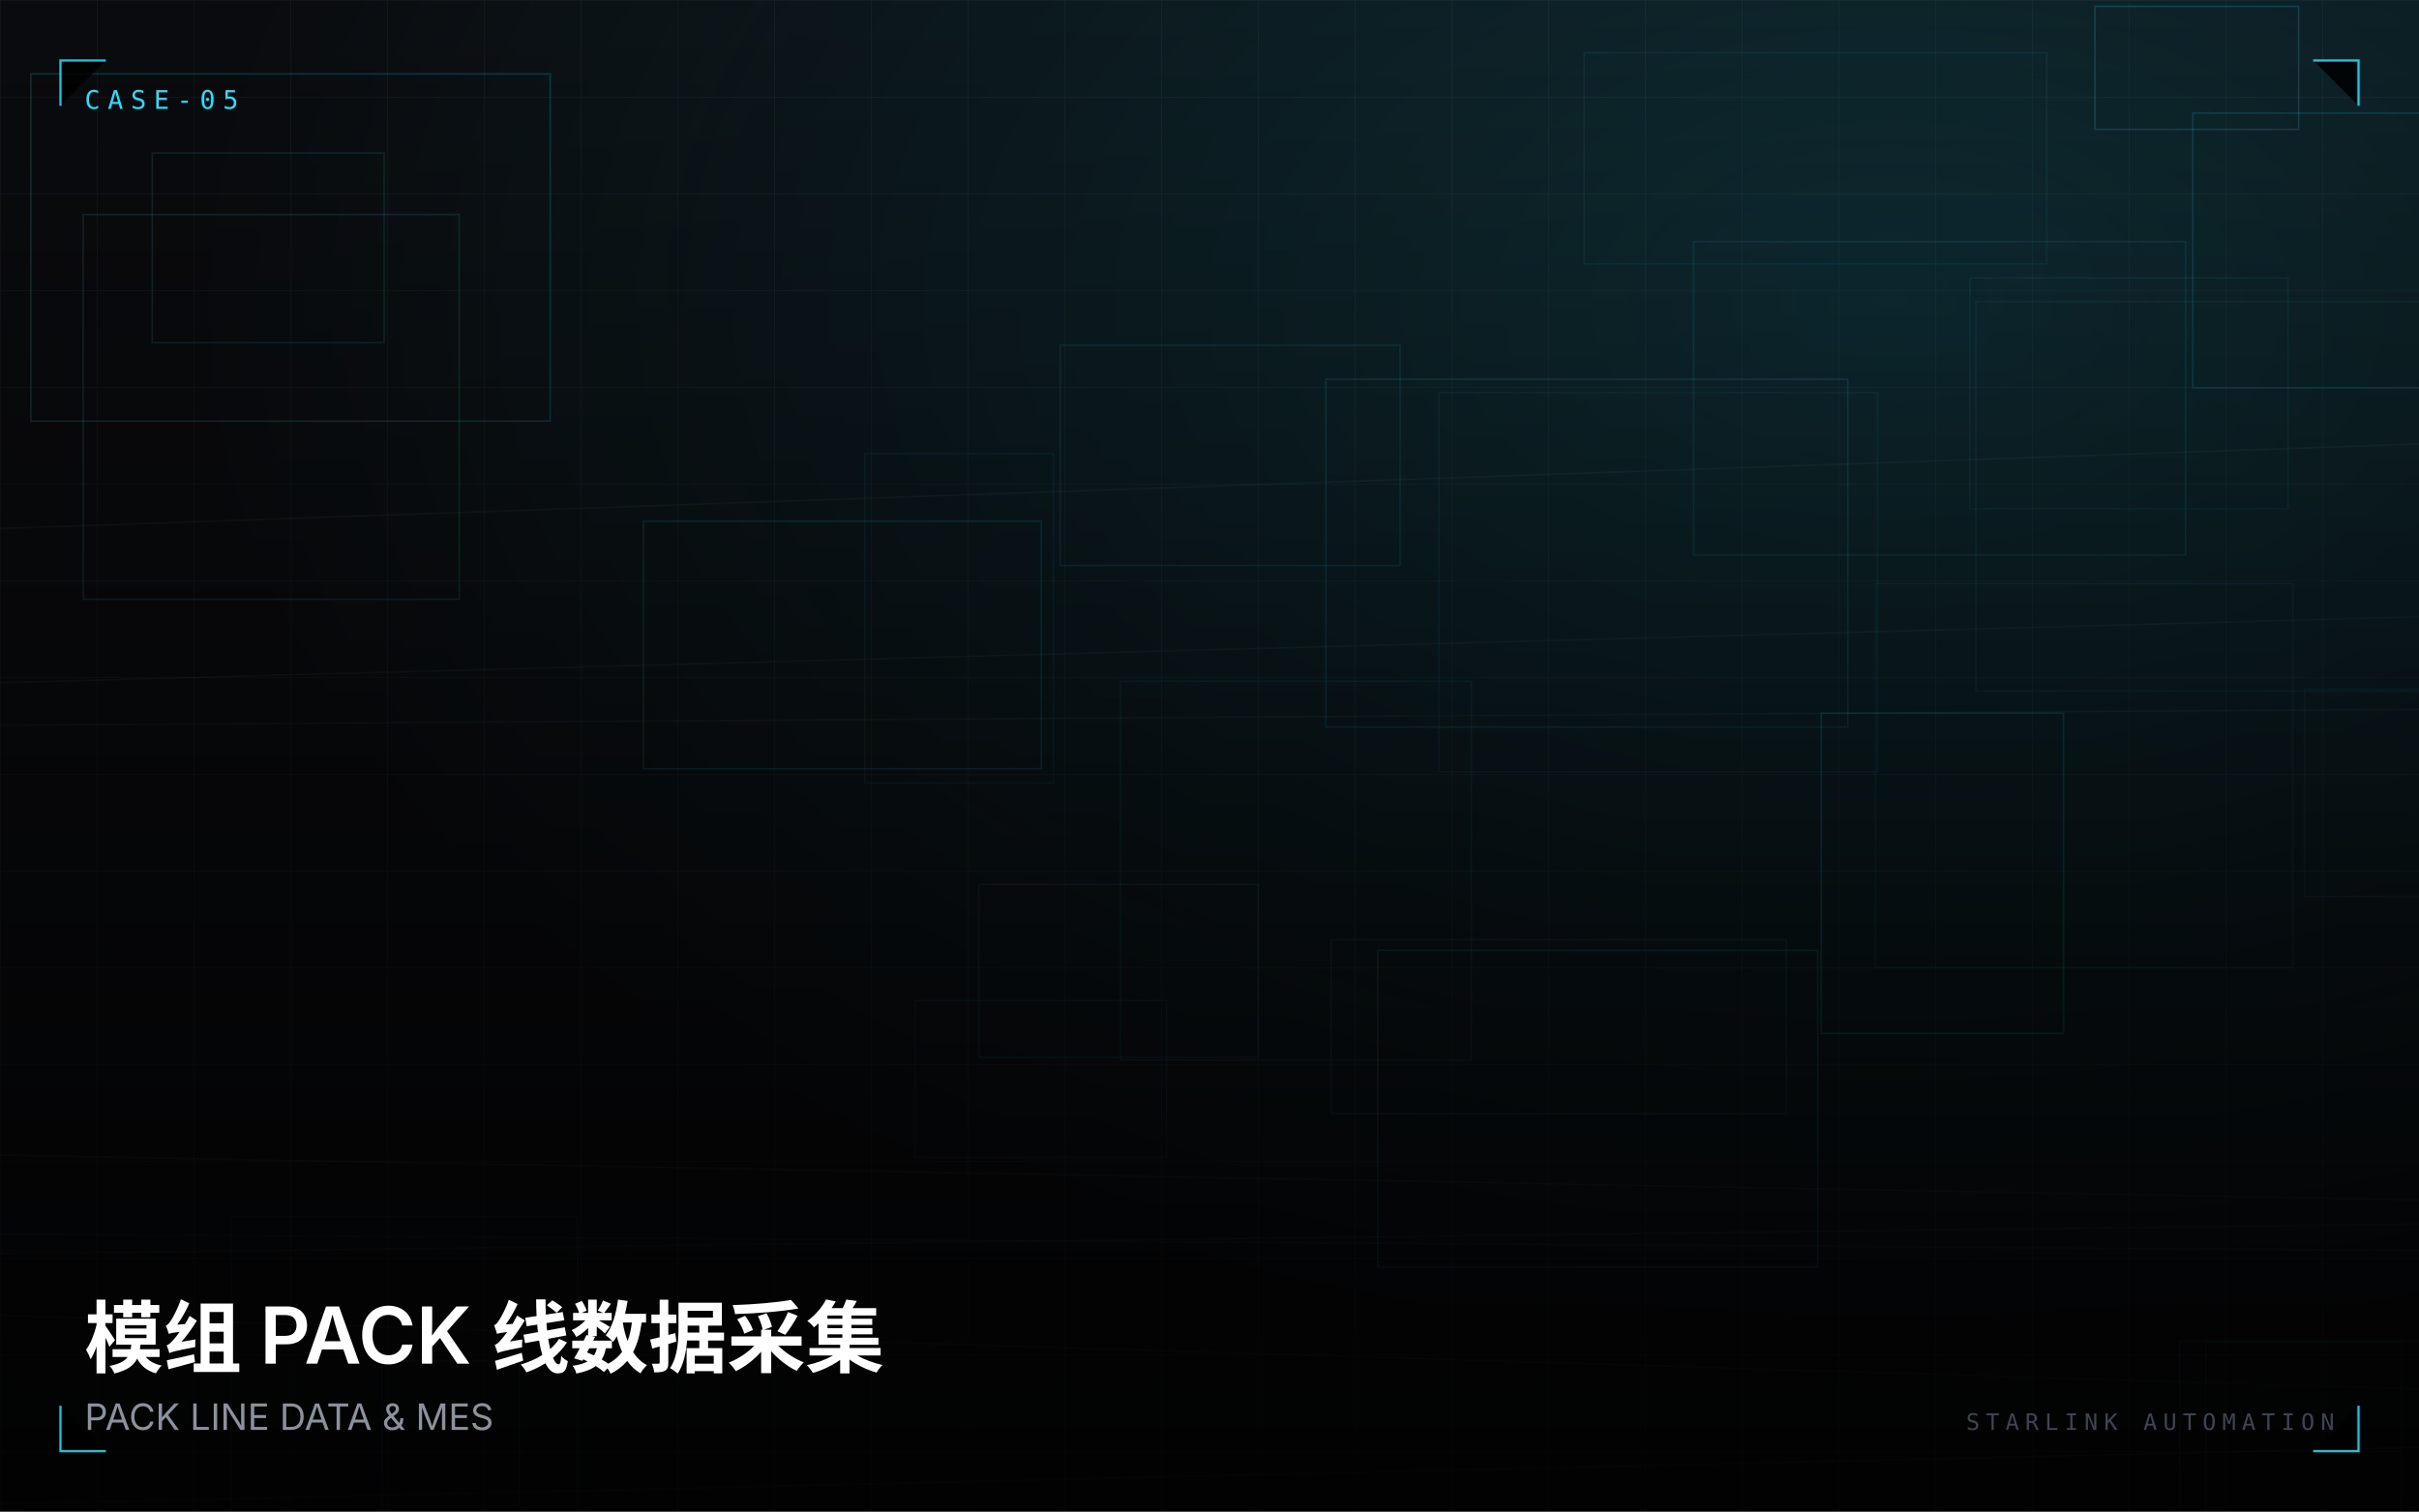
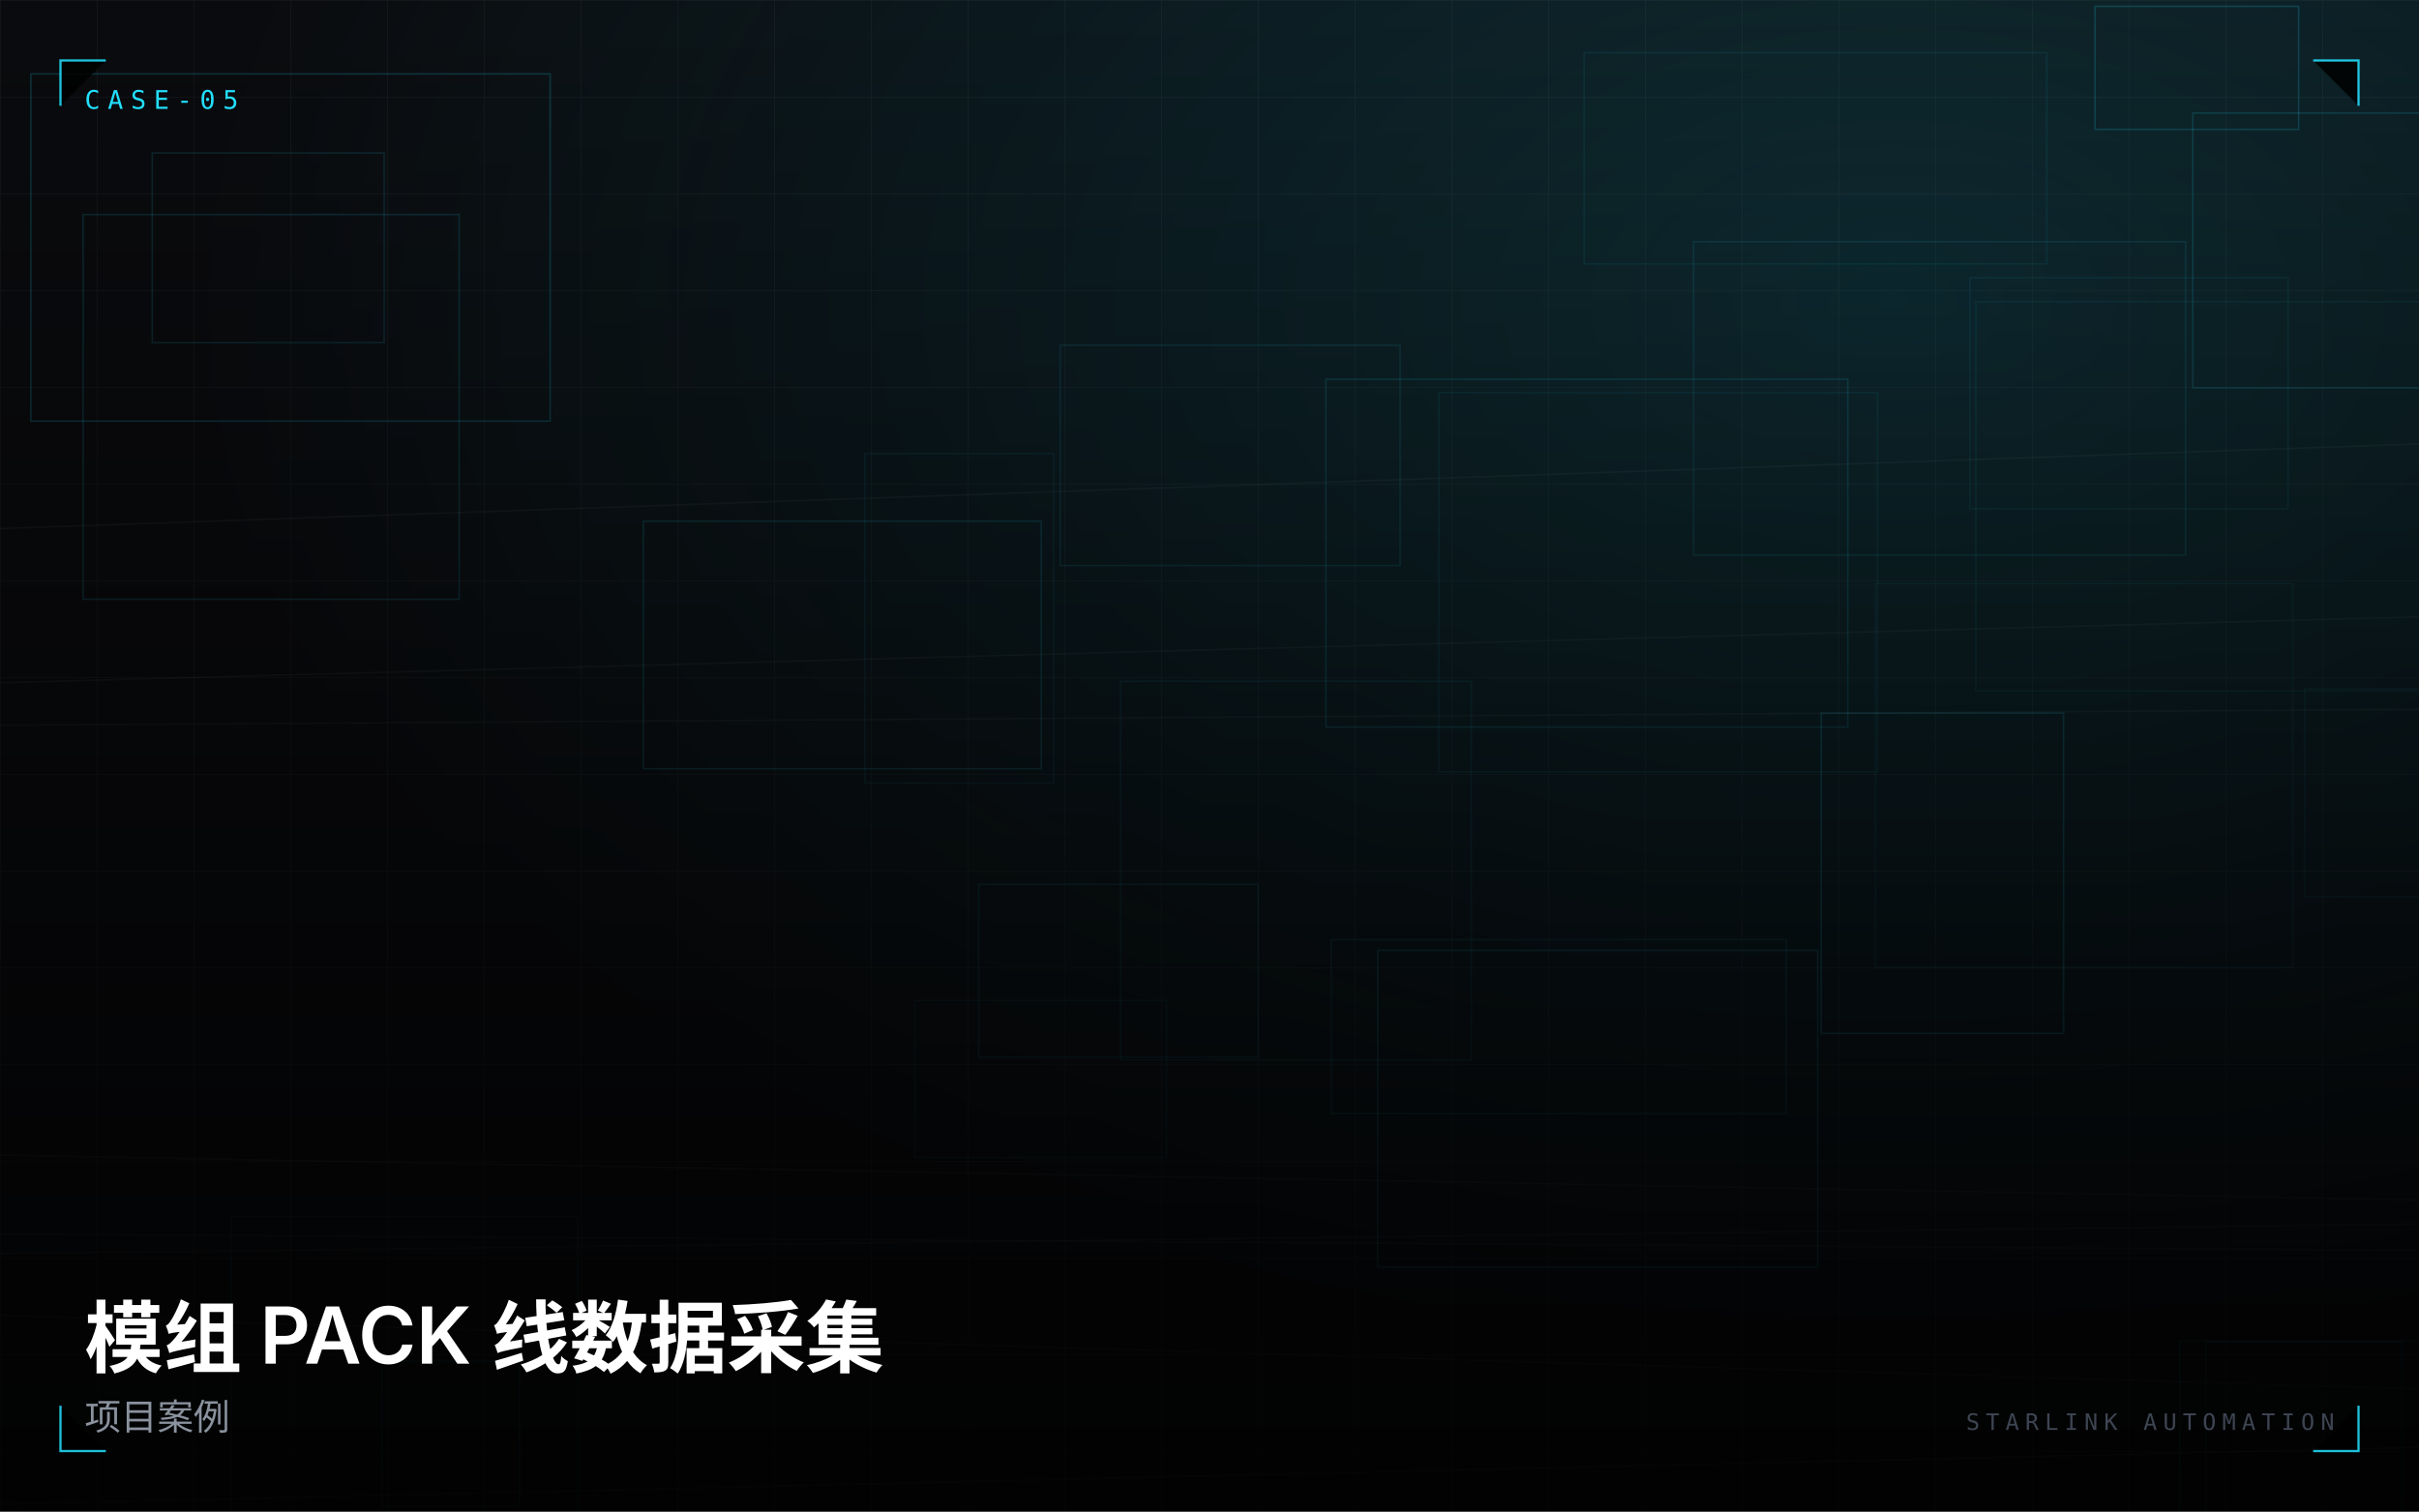
<svg xmlns="http://www.w3.org/2000/svg" width="1600" height="1000" viewBox="0 0 1600 1000" role="img" aria-label="模组 PACK 线数据采集">
  <defs>
    <pattern id="g" width="64" height="64" patternUnits="userSpaceOnUse">
      <path d="M64 0H0V64" fill="none" stroke="rgba(255,255,255,0.05)" stroke-width="1" />
    </pattern>
    <linearGradient id="v" x1="0" y1="0" x2="0" y2="1">
      <stop offset="0%" stop-color="#000000" stop-opacity="0" />
      <stop offset="100%" stop-color="#000000" stop-opacity="0.82" />
    </linearGradient>
    <radialGradient id="glow" cx="0.78" cy="0.2" r="0.7">
      <stop offset="0%" stop-color="#22e0ff" stop-opacity="0.16" />
      <stop offset="100%" stop-color="#22e0ff" stop-opacity="0" />
    </radialGradient>
  </defs>
  <rect width="1600" height="1000" fill="#0a0b0e" />
  <rect width="1600" height="1000" fill="url(#g)" />
  <rect width="1600" height="1000" fill="url(#glow)" />
  <rect x="20.4" y="48.9" width="343.5" height="229.7" fill="none" stroke="rgba(34,224,255,0.19)" stroke-width="1" />
  <rect x="55.0" y="141.9" width="248.7" height="254.6" fill="none" stroke="rgba(34,224,255,0.15)" stroke-width="1" />
  <rect x="100.7" y="101.2" width="153.4" height="125.5" fill="none" stroke="rgba(34,224,255,0.13)" stroke-width="1" />
  <rect x="911.3" y="628.8" width="291.0" height="209.4" fill="none" stroke="rgba(34,224,255,0.16)" stroke-width="1" />
  <rect x="741.1" y="450.7" width="232.1" height="250.6" fill="none" stroke="rgba(34,224,255,0.09)" stroke-width="1" />
  <rect x="1047.8" y="34.9" width="306.0" height="139.7" fill="none" stroke="rgba(34,224,255,0.08)" stroke-width="1" />
  <rect x="1441.7" y="887.3" width="310.7" height="177.5" fill="none" stroke="rgba(34,224,255,0.10)" stroke-width="1" />
  <rect x="1303.0" y="183.8" width="210.4" height="152.8" fill="none" stroke="rgba(34,224,255,0.08)" stroke-width="1" />
  <rect x="252.8" y="900.5" width="90.8" height="95.9" fill="none" stroke="rgba(34,224,255,0.10)" stroke-width="1" />
  <rect x="605.2" y="661.9" width="166.4" height="103.8" fill="none" stroke="rgba(34,224,255,0.07)" stroke-width="1" />
  <rect x="877.0" y="250.9" width="345.2" height="230.1" fill="none" stroke="rgba(34,224,255,0.15)" stroke-width="1" />
  <rect x="880.5" y="621.7" width="300.9" height="115.1" fill="none" stroke="rgba(34,224,255,0.10)" stroke-width="1" />
  <rect x="1204.6" y="471.8" width="160.3" height="211.9" fill="none" stroke="rgba(34,224,255,0.19)" stroke-width="1" />
  <rect x="647.4" y="585.1" width="184.8" height="114.4" fill="none" stroke="rgba(34,224,255,0.11)" stroke-width="1" />
  <rect x="1450.4" y="74.8" width="192.8" height="181.8" fill="none" stroke="rgba(34,224,255,0.16)" stroke-width="1" />
  <rect x="572.1" y="300.1" width="124.7" height="217.9" fill="none" stroke="rgba(34,224,255,0.08)" stroke-width="1" />
  <rect x="152.9" y="805.1" width="229.1" height="230.6" fill="none" stroke="rgba(34,224,255,0.07)" stroke-width="1" />
  <rect x="1306.9" y="199.6" width="320.1" height="257.6" fill="none" stroke="rgba(34,224,255,0.08)" stroke-width="1" />
  <rect x="1120.2" y="159.9" width="325.4" height="207.3" fill="none" stroke="rgba(34,224,255,0.12)" stroke-width="1" />
  <rect x="1240.5" y="386.1" width="276.0" height="254.0" fill="none" stroke="rgba(34,224,255,0.07)" stroke-width="1" />
  <rect x="425.5" y="344.8" width="263.2" height="163.8" fill="none" stroke="rgba(34,224,255,0.16)" stroke-width="1" />
  <rect x="1459.1" y="887.9" width="129.4" height="201.3" fill="none" stroke="rgba(34,224,255,0.08)" stroke-width="1" />
  <rect x="701.2" y="228.4" width="224.9" height="145.7" fill="none" stroke="rgba(34,224,255,0.12)" stroke-width="1" />
  <rect x="951.7" y="259.8" width="290.1" height="250.8" fill="none" stroke="rgba(34,224,255,0.08)" stroke-width="1" />
  <rect x="1524.3" y="455.9" width="240.1" height="137.2" fill="none" stroke="rgba(34,224,255,0.07)" stroke-width="1" />
  <rect x="1385.7" y="4.2" width="134.7" height="81.4" fill="none" stroke="rgba(34,224,255,0.18)" stroke-width="1" />
  <line x1="0" y1="349.7" x2="1600" y2="293.7" stroke="rgba(255,255,255,0.05)" stroke-width="1" />
  <line x1="0" y1="451.7" x2="1600" y2="408.1" stroke="rgba(255,255,255,0.05)" stroke-width="1" />
  <line x1="0" y1="829.4" x2="1600" y2="809.8" stroke="rgba(255,255,255,0.05)" stroke-width="1" />
  <line x1="0" y1="816.4" x2="1600" y2="827.2" stroke="rgba(255,255,255,0.05)" stroke-width="1" />
  <line x1="0" y1="870.2" x2="1600" y2="919.0" stroke="rgba(255,255,255,0.05)" stroke-width="1" />
  <line x1="0" y1="995.2" x2="1600" y2="957.6" stroke="rgba(255,255,255,0.05)" stroke-width="1" />
  <line x1="0" y1="479.8" x2="1600" y2="469.3" stroke="rgba(255,255,255,0.05)" stroke-width="1" />
  <line x1="0" y1="764.2" x2="1600" y2="793.9" stroke="rgba(255,255,255,0.05)" stroke-width="1" />
  <rect width="1600" height="1000" fill="url(#v)" />
  <g stroke="#22e0ff" stroke-width="1.5" opacity="0.85">
    <path d="M40 70V40H70" />
    <path d="M1530 40H1560V70" />
    <path d="M40 930V960H70" />
    <path d="M1530 960H1560V930" />
  </g>
  <text x="56" y="72" font-family="ui-monospace,SFMono-Regular,Menlo,monospace" font-size="17" letter-spacing="5" fill="#22e0ff">CASE-05</text>
  <text x="56" y="904" font-family="-apple-system,'PingFang SC','Microsoft YaHei',sans-serif" font-size="52" font-weight="600" fill="#ffffff">模组 PACK 线数据采集</text>
-   <text x="56" y="946" font-family="-apple-system,'PingFang SC','Microsoft YaHei',sans-serif" font-size="24" fill="#8a929e">PACK LINE DATA &amp; MES</text>
+   <text x="56" y="946" font-family="-apple-system,'PingFang SC','Microsoft YaHei',sans-serif" font-size="24" fill="#8a929e">项目案例</text>
  <text x="1544" y="946" text-anchor="end" font-family="ui-monospace,SFMono-Regular,Menlo,monospace" font-size="15" letter-spacing="4" fill="#3d4552">STARLINK AUTOMATION</text>
</svg>
